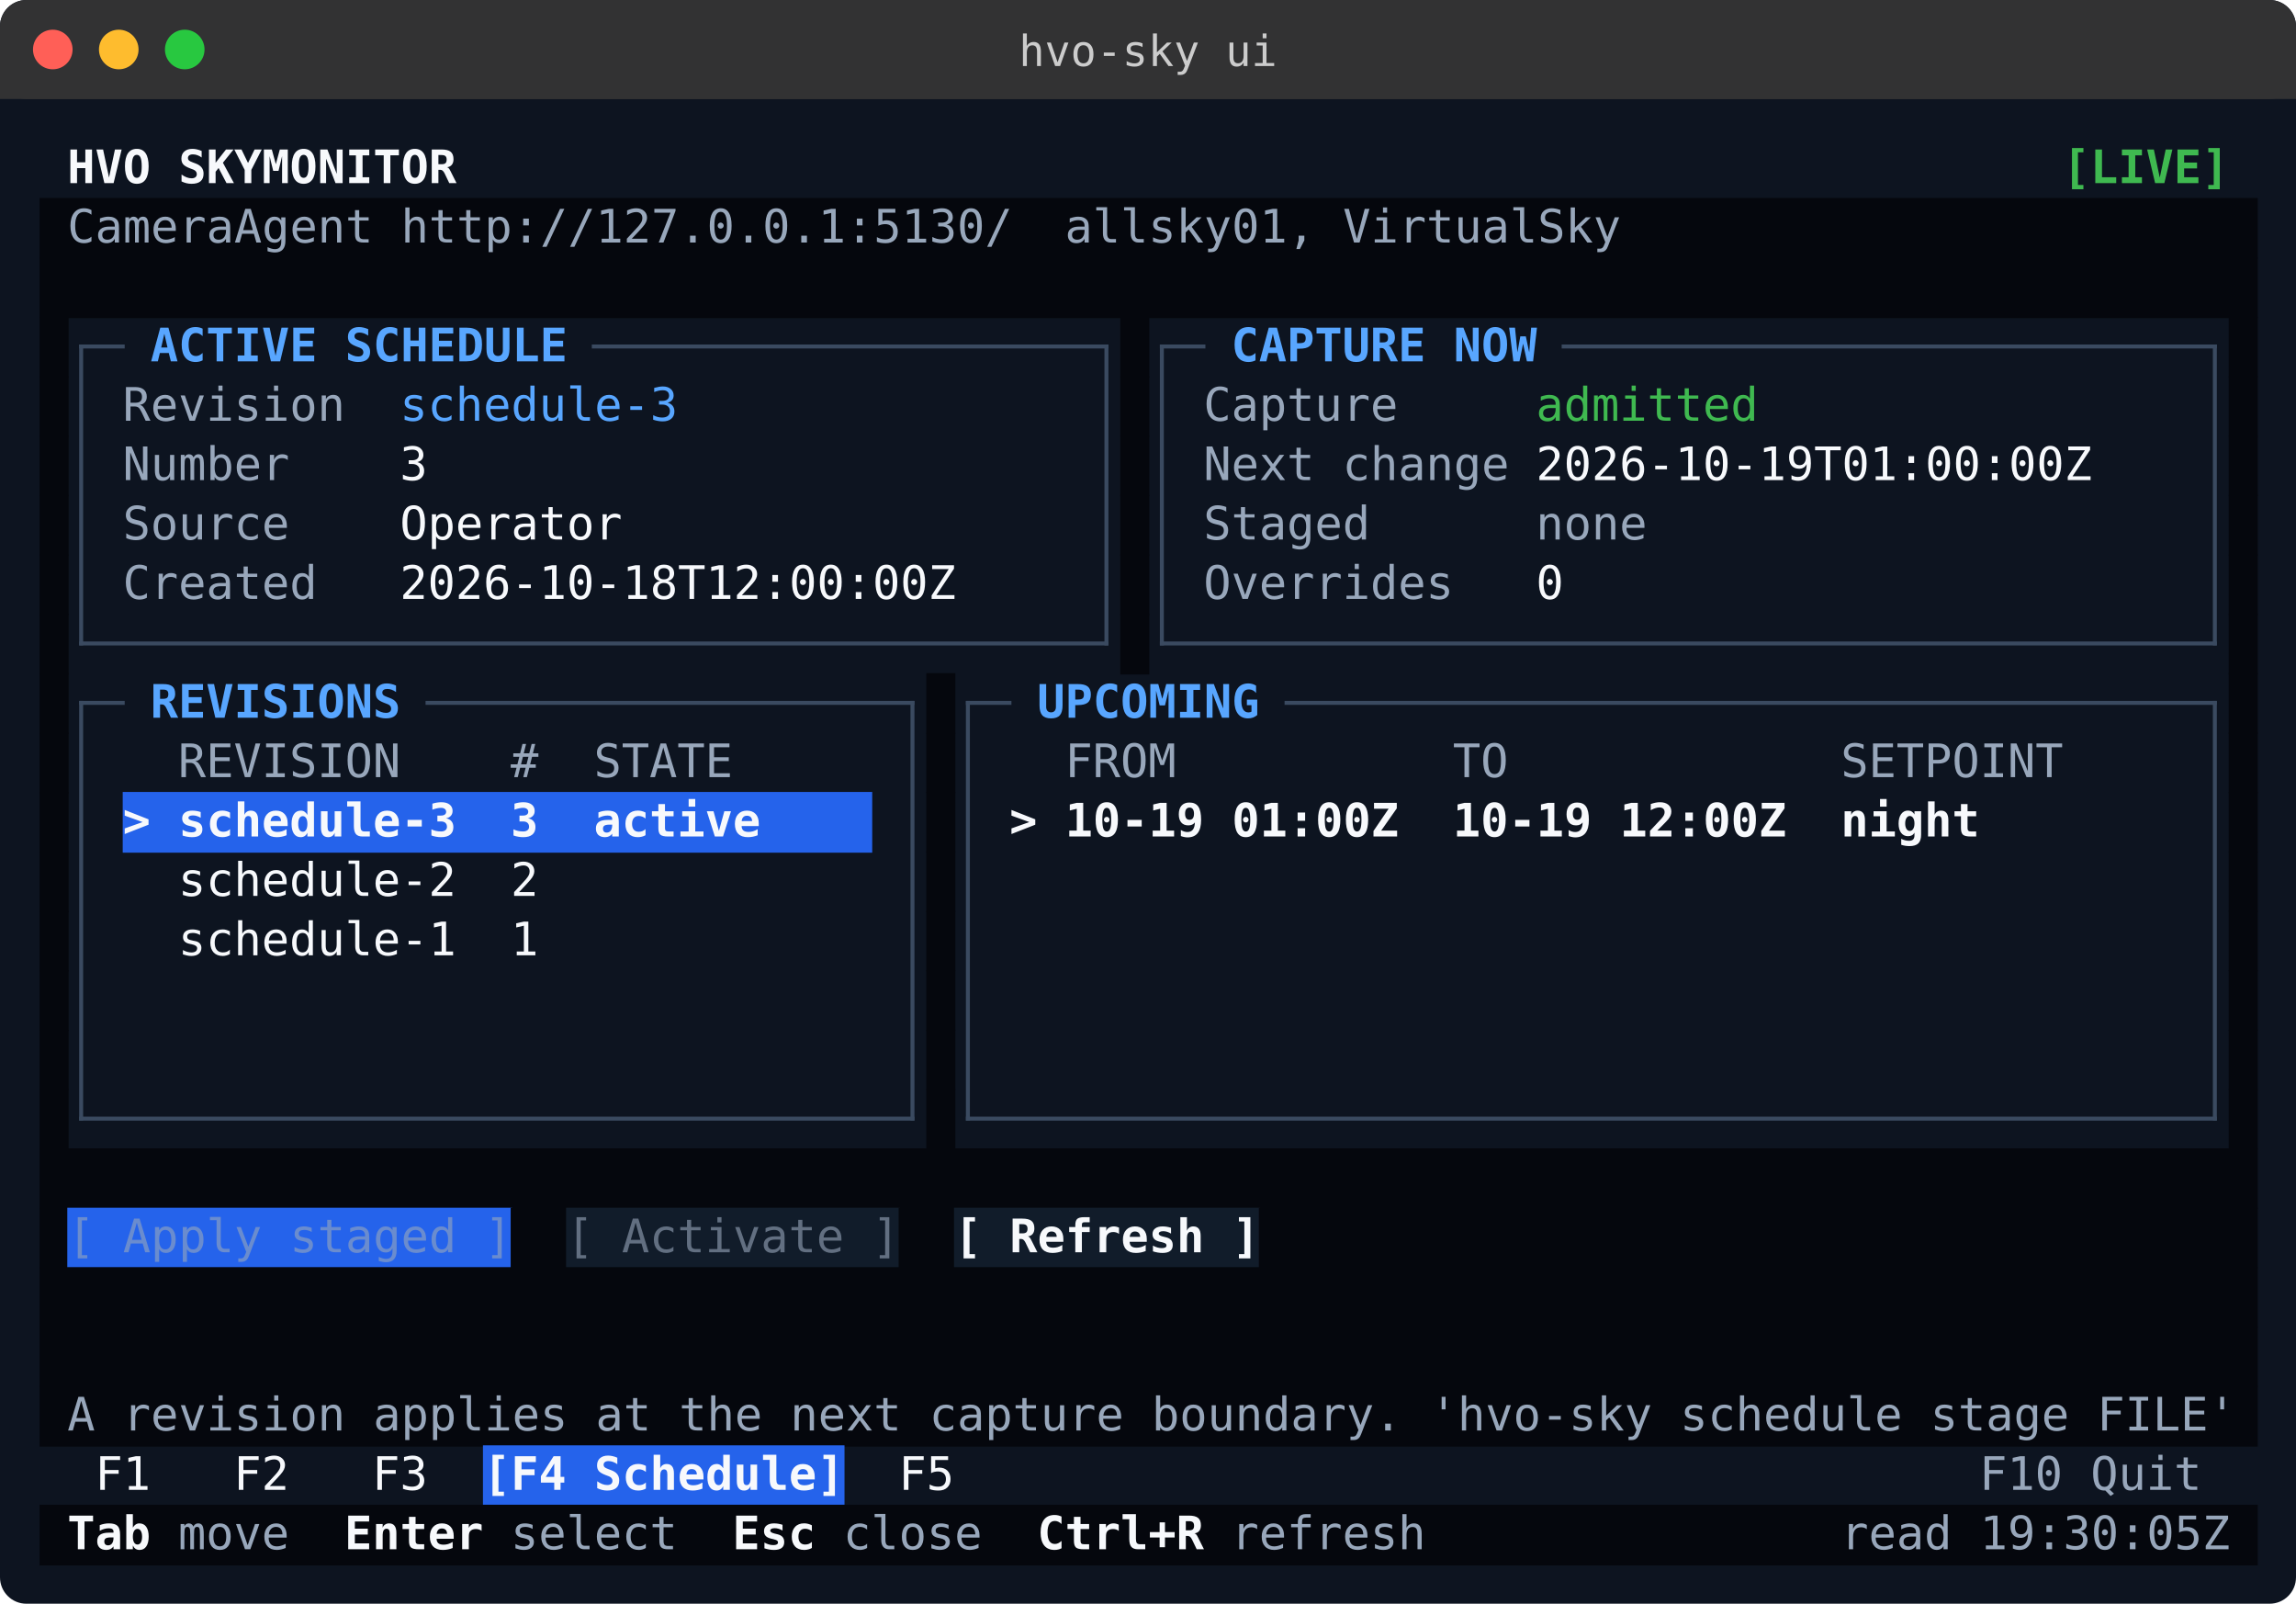
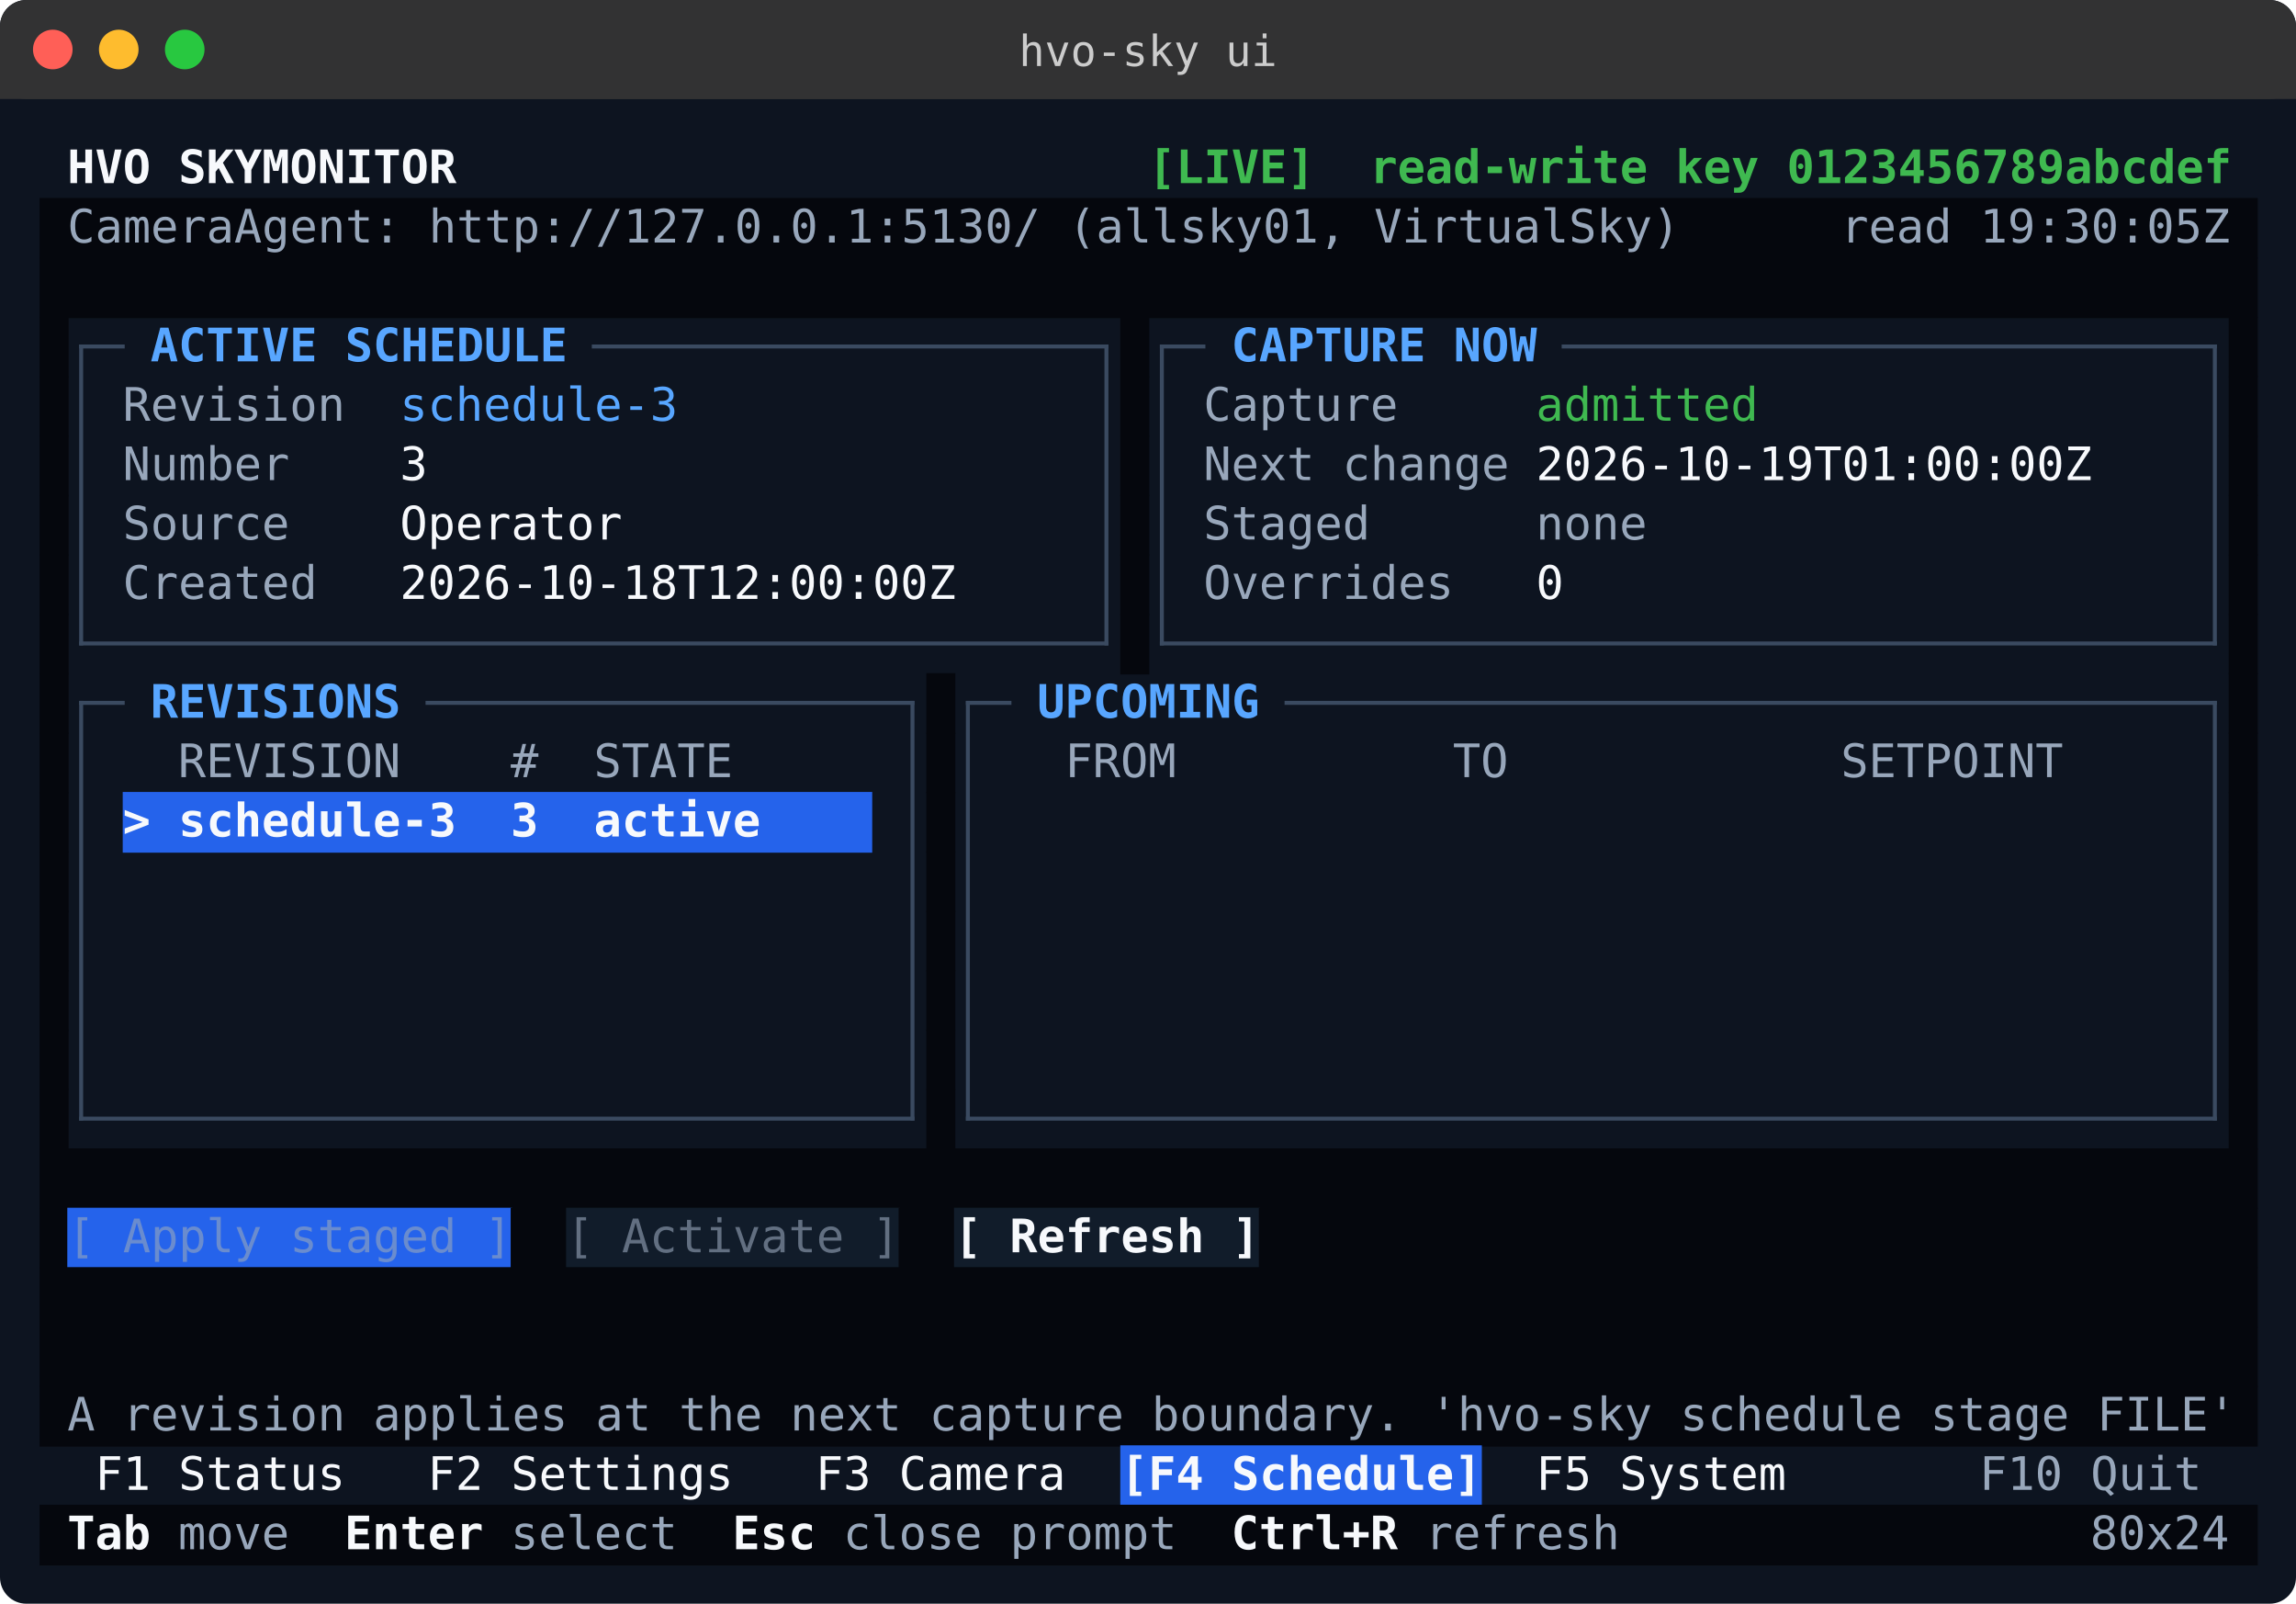
<svg xmlns="http://www.w3.org/2000/svg" width="696" height="486" viewBox="0 0 696.00 486.00" role="img" aria-label="hvo-sky ui">
  <g font-family="ui-monospace, SFMono-Regular, 'Cascadia Mono', 'DejaVu Sans Mono', Menlo, Consolas, 'Liberation Mono', monospace" font-size="14" xml:space="preserve" style="white-space: pre">
    <rect x="0" y="0" width="696.00" height="486.00" rx="8" fill="#0d1420" />
    <rect x="0" y="0" width="696.00" height="30" rx="8" fill="#323233" />
    <rect x="0" y="22" width="696.00" height="8" fill="#323233" />
    <circle cx="16" cy="15.0" r="6" fill="#ff5f57" />
    <circle cx="36" cy="15.0" r="6" fill="#febc2e" />
    <circle cx="56" cy="15.0" r="6" fill="#28c840" />
    <text x="348.00" y="20.0" fill="#cccccc" text-anchor="middle" font-size="13">hvo-sky ui</text>
    <rect x="12.00" y="60" width="672.40" height="18.4" fill="#05070d" />
    <rect x="12.00" y="78" width="672.40" height="18.4" fill="#05070d" />
    <rect x="12.00" y="96" width="8.80" height="18.4" fill="#05070d" />
    <rect x="339.60" y="96" width="8.80" height="18.4" fill="#05070d" />
    <rect x="675.60" y="96" width="8.80" height="18.4" fill="#05070d" />
    <rect x="12.00" y="114" width="8.80" height="18.4" fill="#05070d" />
    <rect x="339.60" y="114" width="8.80" height="18.4" fill="#05070d" />
    <rect x="675.60" y="114" width="8.80" height="18.4" fill="#05070d" />
    <rect x="12.00" y="132" width="8.80" height="18.4" fill="#05070d" />
    <rect x="339.60" y="132" width="8.80" height="18.4" fill="#05070d" />
    <rect x="675.60" y="132" width="8.80" height="18.4" fill="#05070d" />
    <rect x="12.00" y="150" width="8.80" height="18.4" fill="#05070d" />
    <rect x="339.60" y="150" width="8.80" height="18.4" fill="#05070d" />
    <rect x="675.60" y="150" width="8.80" height="18.4" fill="#05070d" />
    <rect x="12.00" y="168" width="8.80" height="18.4" fill="#05070d" />
    <rect x="339.60" y="168" width="8.80" height="18.4" fill="#05070d" />
    <rect x="675.60" y="168" width="8.80" height="18.4" fill="#05070d" />
    <rect x="12.00" y="186" width="8.80" height="18.4" fill="#05070d" />
    <rect x="339.60" y="186" width="8.80" height="18.4" fill="#05070d" />
    <rect x="675.60" y="186" width="8.80" height="18.4" fill="#05070d" />
    <rect x="12.00" y="204" width="8.80" height="18.4" fill="#05070d" />
    <rect x="280.80" y="204" width="8.80" height="18.4" fill="#05070d" />
    <rect x="675.60" y="204" width="8.80" height="18.4" fill="#05070d" />
    <rect x="12.00" y="222" width="8.80" height="18.4" fill="#05070d" />
    <rect x="280.80" y="222" width="8.80" height="18.4" fill="#05070d" />
    <rect x="675.60" y="222" width="8.80" height="18.4" fill="#05070d" />
    <rect x="12.00" y="240" width="8.80" height="18.4" fill="#05070d" />
    <rect x="37.20" y="240" width="227.20" height="18.4" fill="#2563eb" />
    <rect x="280.80" y="240" width="8.80" height="18.4" fill="#05070d" />
    <rect x="675.60" y="240" width="8.80" height="18.4" fill="#05070d" />
    <rect x="12.00" y="258" width="8.80" height="18.4" fill="#05070d" />
    <rect x="280.80" y="258" width="8.80" height="18.4" fill="#05070d" />
    <rect x="675.60" y="258" width="8.80" height="18.4" fill="#05070d" />
    <rect x="12.00" y="276" width="8.80" height="18.4" fill="#05070d" />
    <rect x="280.80" y="276" width="8.80" height="18.4" fill="#05070d" />
    <rect x="675.60" y="276" width="8.80" height="18.4" fill="#05070d" />
    <rect x="12.00" y="294" width="8.80" height="18.4" fill="#05070d" />
    <rect x="280.80" y="294" width="8.80" height="18.4" fill="#05070d" />
    <rect x="675.60" y="294" width="8.80" height="18.4" fill="#05070d" />
    <rect x="12.00" y="312" width="8.80" height="18.4" fill="#05070d" />
    <rect x="280.80" y="312" width="8.80" height="18.4" fill="#05070d" />
    <rect x="675.60" y="312" width="8.80" height="18.4" fill="#05070d" />
    <rect x="12.00" y="330" width="8.80" height="18.4" fill="#05070d" />
    <rect x="280.80" y="330" width="8.80" height="18.4" fill="#05070d" />
    <rect x="675.60" y="330" width="8.80" height="18.4" fill="#05070d" />
    <rect x="12.00" y="348" width="672.40" height="18.4" fill="#05070d" />
    <rect x="12.00" y="366" width="8.80" height="18.4" fill="#05070d" />
    <rect x="20.40" y="366" width="134.80" height="18.4" fill="#2563eb" />
    <rect x="154.80" y="366" width="17.20" height="18.4" fill="#05070d" />
    <rect x="171.60" y="366" width="101.20" height="18.4" fill="#111c2a" />
    <rect x="272.40" y="366" width="17.20" height="18.4" fill="#05070d" />
    <rect x="289.20" y="366" width="92.80" height="18.4" fill="#111c2a" />
    <rect x="381.60" y="366" width="302.80" height="18.4" fill="#05070d" />
    <rect x="12.00" y="384" width="672.40" height="18.4" fill="#05070d" />
    <rect x="12.00" y="402" width="672.40" height="18.4" fill="#05070d" />
    <rect x="12.00" y="420" width="672.40" height="18.4" fill="#05070d" />
-     <rect x="146.40" y="438" width="109.60" height="18.4" fill="#2563eb" />
+     <rect x="339.60" y="438" width="109.60" height="18.4" fill="#2563eb" />
    <rect x="12.00" y="456" width="672.40" height="18.4" fill="#05070d" />
    <line x1="24.60" y1="104.40" x2="24.60" y2="195.60" stroke="#3a4a60" stroke-width="1.2" />
    <line x1="24.60" y1="212.40" x2="24.60" y2="339.60" stroke="#3a4a60" stroke-width="1.2" />
    <line x1="24.00" y1="105.00" x2="37.80" y2="105.00" stroke="#3a4a60" stroke-width="1.2" />
    <line x1="179.40" y1="105.00" x2="336.00" y2="105.00" stroke="#3a4a60" stroke-width="1.2" />
    <line x1="351.60" y1="105.00" x2="365.40" y2="105.00" stroke="#3a4a60" stroke-width="1.2" />
    <line x1="473.40" y1="105.00" x2="672.00" y2="105.00" stroke="#3a4a60" stroke-width="1.2" />
    <line x1="335.40" y1="104.40" x2="335.40" y2="195.60" stroke="#3a4a60" stroke-width="1.2" />
    <line x1="352.20" y1="104.40" x2="352.20" y2="195.60" stroke="#3a4a60" stroke-width="1.2" />
    <line x1="671.40" y1="104.40" x2="671.40" y2="195.60" stroke="#3a4a60" stroke-width="1.2" />
    <line x1="671.40" y1="212.40" x2="671.40" y2="339.60" stroke="#3a4a60" stroke-width="1.2" />
    <line x1="24.00" y1="195.00" x2="336.00" y2="195.00" stroke="#3a4a60" stroke-width="1.2" />
    <line x1="351.60" y1="195.00" x2="672.00" y2="195.00" stroke="#3a4a60" stroke-width="1.2" />
    <line x1="24.00" y1="213.00" x2="37.80" y2="213.00" stroke="#3a4a60" stroke-width="1.2" />
    <line x1="129.00" y1="213.00" x2="277.20" y2="213.00" stroke="#3a4a60" stroke-width="1.2" />
    <line x1="292.80" y1="213.00" x2="306.60" y2="213.00" stroke="#3a4a60" stroke-width="1.2" />
    <line x1="389.40" y1="213.00" x2="672.00" y2="213.00" stroke="#3a4a60" stroke-width="1.2" />
    <line x1="276.60" y1="212.40" x2="276.60" y2="339.60" stroke="#3a4a60" stroke-width="1.2" />
    <line x1="293.40" y1="212.40" x2="293.40" y2="339.60" stroke="#3a4a60" stroke-width="1.2" />
    <line x1="24.00" y1="339.00" x2="277.20" y2="339.00" stroke="#3a4a60" stroke-width="1.2" />
    <line x1="292.80" y1="339.00" x2="672.00" y2="339.00" stroke="#3a4a60" stroke-width="1.2" />
    <text x="20.40" y="55.50" fill="#f7f9fc" textLength="117.60" lengthAdjust="spacingAndGlyphs" font-weight="bold">HVO SKYMONITOR</text>
-     <text x="625.20" y="55.50" fill="#3fb950" textLength="50.40" lengthAdjust="spacingAndGlyphs" font-weight="bold">[LIVE]</text>
-     <text x="20.40" y="73.50" fill="#98a7bb" textLength="285.60" lengthAdjust="spacingAndGlyphs">CameraAgent http://127.0.0.1:5130/</text>
-     <text x="322.80" y="73.50" fill="#98a7bb" textLength="168.00" lengthAdjust="spacingAndGlyphs">allsky01, VirtualSky</text>
+     <text x="348.00" y="55.50" fill="#3fb950" textLength="50.40" lengthAdjust="spacingAndGlyphs" font-weight="bold">[LIVE]</text>
+     <text x="415.20" y="55.50" fill="#3fb950" textLength="260.40" lengthAdjust="spacingAndGlyphs" font-weight="bold">read-write key 0123456789abcdef</text>
+     <text x="20.40" y="73.50" fill="#98a7bb" textLength="487.20" lengthAdjust="spacingAndGlyphs">CameraAgent: http://127.0.0.1:5130/ (allsky01, VirtualSky)</text>
+     <text x="558.00" y="73.50" fill="#98a7bb" textLength="117.60" lengthAdjust="spacingAndGlyphs">read 19:30:05Z</text>
    <text x="45.60" y="109.50" fill="#58a6ff" textLength="126.00" lengthAdjust="spacingAndGlyphs" font-weight="bold">ACTIVE SCHEDULE</text>
    <text x="373.20" y="109.50" fill="#58a6ff" textLength="92.40" lengthAdjust="spacingAndGlyphs" font-weight="bold">CAPTURE NOW</text>
    <text x="37.20" y="127.50" fill="#98a7bb" textLength="67.20" lengthAdjust="spacingAndGlyphs">Revision</text>
    <text x="121.20" y="127.50" fill="#58a6ff" textLength="84.00" lengthAdjust="spacingAndGlyphs">schedule-3</text>
    <text x="364.80" y="127.50" fill="#98a7bb" textLength="58.80" lengthAdjust="spacingAndGlyphs">Capture</text>
    <text x="465.60" y="127.50" fill="#3fb950" textLength="67.20" lengthAdjust="spacingAndGlyphs">admitted</text>
    <text x="37.20" y="145.50" fill="#98a7bb" textLength="50.40" lengthAdjust="spacingAndGlyphs">Number</text>
    <text x="121.20" y="145.50" fill="#f7f9fc">3</text>
    <text x="364.80" y="145.50" fill="#98a7bb" textLength="92.40" lengthAdjust="spacingAndGlyphs">Next change</text>
    <text x="465.60" y="145.50" fill="#f7f9fc" textLength="168.00" lengthAdjust="spacingAndGlyphs">2026-10-19T01:00:00Z</text>
    <text x="37.20" y="163.50" fill="#98a7bb" textLength="50.40" lengthAdjust="spacingAndGlyphs">Source</text>
    <text x="121.20" y="163.50" fill="#f7f9fc" textLength="67.20" lengthAdjust="spacingAndGlyphs">Operator</text>
    <text x="364.80" y="163.50" fill="#98a7bb" textLength="50.40" lengthAdjust="spacingAndGlyphs">Staged</text>
    <text x="465.60" y="163.50" fill="#98a7bb" textLength="33.60" lengthAdjust="spacingAndGlyphs">none</text>
    <text x="37.20" y="181.50" fill="#98a7bb" textLength="58.80" lengthAdjust="spacingAndGlyphs">Created</text>
    <text x="121.20" y="181.50" fill="#f7f9fc" textLength="168.00" lengthAdjust="spacingAndGlyphs">2026-10-18T12:00:00Z</text>
    <text x="364.80" y="181.50" fill="#98a7bb" textLength="75.60" lengthAdjust="spacingAndGlyphs">Overrides</text>
    <text x="465.60" y="181.50" fill="#f7f9fc">0</text>
    <text x="45.60" y="217.50" fill="#58a6ff" textLength="75.60" lengthAdjust="spacingAndGlyphs" font-weight="bold">REVISIONS</text>
    <text x="314.40" y="217.50" fill="#58a6ff" textLength="67.20" lengthAdjust="spacingAndGlyphs" font-weight="bold">UPCOMING</text>
    <text x="54.00" y="235.50" fill="#98a7bb" textLength="67.20" lengthAdjust="spacingAndGlyphs">REVISION</text>
    <text x="154.80" y="235.50" fill="#98a7bb">#</text>
    <text x="180.00" y="235.50" fill="#98a7bb" textLength="42.00" lengthAdjust="spacingAndGlyphs">STATE</text>
    <text x="322.80" y="235.50" fill="#98a7bb" textLength="33.60" lengthAdjust="spacingAndGlyphs">FROM</text>
    <text x="440.40" y="235.50" fill="#98a7bb" textLength="16.80" lengthAdjust="spacingAndGlyphs">TO</text>
    <text x="558.00" y="235.50" fill="#98a7bb" textLength="67.20" lengthAdjust="spacingAndGlyphs">SETPOINT</text>
    <text x="37.20" y="253.50" fill="#f7f9fc" textLength="100.80" lengthAdjust="spacingAndGlyphs" font-weight="bold">&gt; schedule-3</text>
    <text x="154.80" y="253.50" fill="#f7f9fc" font-weight="bold">3</text>
    <text x="180.00" y="253.50" fill="#f7f9fc" textLength="50.40" lengthAdjust="spacingAndGlyphs" font-weight="bold">active</text>
-     <text x="306.00" y="253.50" fill="#f7f9fc" textLength="117.60" lengthAdjust="spacingAndGlyphs" font-weight="bold">&gt; 10-19 01:00Z</text>
-     <text x="440.40" y="253.50" fill="#f7f9fc" textLength="100.80" lengthAdjust="spacingAndGlyphs" font-weight="bold">10-19 12:00Z</text>
-     <text x="558.00" y="253.50" fill="#f7f9fc" textLength="42.00" lengthAdjust="spacingAndGlyphs" font-weight="bold">night</text>
-     <text x="54.00" y="271.50" fill="#f7f9fc" textLength="84.00" lengthAdjust="spacingAndGlyphs">schedule-2</text>
-     <text x="154.80" y="271.50" fill="#f7f9fc">2</text>
-     <text x="54.00" y="289.50" fill="#f7f9fc" textLength="84.00" lengthAdjust="spacingAndGlyphs">schedule-1</text>
-     <text x="154.80" y="289.50" fill="#f7f9fc">1</text>
    <text x="20.40" y="379.50" fill="#98a7bb" textLength="134.40" lengthAdjust="spacingAndGlyphs" opacity="0.6">[ Apply staged ]</text>
    <text x="171.60" y="379.50" fill="#98a7bb" textLength="100.80" lengthAdjust="spacingAndGlyphs" opacity="0.6">[ Activate ]</text>
    <text x="289.20" y="379.50" fill="#f7f9fc" textLength="92.40" lengthAdjust="spacingAndGlyphs" font-weight="bold">[ Refresh ]</text>
    <text x="20.40" y="433.50" fill="#98a7bb" textLength="655.20" lengthAdjust="spacingAndGlyphs">A revision applies at the next capture boundary. 'hvo-sky schedule stage FILE'</text>
-     <text x="28.80" y="451.50" fill="#f7f9fc" textLength="16.80" lengthAdjust="spacingAndGlyphs">F1</text>
-     <text x="70.80" y="451.50" fill="#f7f9fc" textLength="16.80" lengthAdjust="spacingAndGlyphs">F2</text>
-     <text x="112.80" y="451.50" fill="#f7f9fc" textLength="16.80" lengthAdjust="spacingAndGlyphs">F3</text>
-     <text x="146.40" y="451.50" fill="#f7f9fc" textLength="109.20" lengthAdjust="spacingAndGlyphs" font-weight="bold">[F4 Schedule]</text>
-     <text x="272.40" y="451.50" fill="#f7f9fc" textLength="16.80" lengthAdjust="spacingAndGlyphs">F5</text>
+     <text x="28.80" y="451.50" fill="#f7f9fc" textLength="75.60" lengthAdjust="spacingAndGlyphs">F1 Status</text>
+     <text x="129.60" y="451.50" fill="#f7f9fc" textLength="92.40" lengthAdjust="spacingAndGlyphs">F2 Settings</text>
+     <text x="247.20" y="451.50" fill="#f7f9fc" textLength="75.60" lengthAdjust="spacingAndGlyphs">F3 Camera</text>
+     <text x="339.60" y="451.50" fill="#f7f9fc" textLength="109.20" lengthAdjust="spacingAndGlyphs" font-weight="bold">[F4 Schedule]</text>
+     <text x="465.60" y="451.50" fill="#f7f9fc" textLength="75.60" lengthAdjust="spacingAndGlyphs">F5 System</text>
    <text x="600.00" y="451.50" fill="#98a7bb" textLength="67.20" lengthAdjust="spacingAndGlyphs">F10 Quit</text>
    <text x="20.40" y="469.50" fill="#f7f9fc" textLength="25.20" lengthAdjust="spacingAndGlyphs" font-weight="bold">Tab</text>
    <text x="54.00" y="469.50" fill="#98a7bb" textLength="33.60" lengthAdjust="spacingAndGlyphs">move</text>
    <text x="104.40" y="469.50" fill="#f7f9fc" textLength="42.00" lengthAdjust="spacingAndGlyphs" font-weight="bold">Enter</text>
    <text x="154.80" y="469.50" fill="#98a7bb" textLength="50.40" lengthAdjust="spacingAndGlyphs">select</text>
    <text x="222.00" y="469.50" fill="#f7f9fc" textLength="25.20" lengthAdjust="spacingAndGlyphs" font-weight="bold">Esc</text>
-     <text x="255.60" y="469.50" fill="#98a7bb" textLength="42.00" lengthAdjust="spacingAndGlyphs">close</text>
-     <text x="314.40" y="469.50" fill="#f7f9fc" textLength="50.40" lengthAdjust="spacingAndGlyphs" font-weight="bold">Ctrl+R</text>
-     <text x="373.20" y="469.50" fill="#98a7bb" textLength="58.80" lengthAdjust="spacingAndGlyphs">refresh</text>
-     <text x="558.00" y="469.50" fill="#98a7bb" textLength="117.60" lengthAdjust="spacingAndGlyphs">read 19:30:05Z</text>
+     <text x="255.60" y="469.50" fill="#98a7bb" textLength="100.80" lengthAdjust="spacingAndGlyphs">close prompt</text>
+     <text x="373.20" y="469.50" fill="#f7f9fc" textLength="50.40" lengthAdjust="spacingAndGlyphs" font-weight="bold">Ctrl+R</text>
+     <text x="432.00" y="469.50" fill="#98a7bb" textLength="58.80" lengthAdjust="spacingAndGlyphs">refresh</text>
+     <text x="633.60" y="469.50" fill="#98a7bb" textLength="42.00" lengthAdjust="spacingAndGlyphs">80x24</text>
  </g>
</svg>
